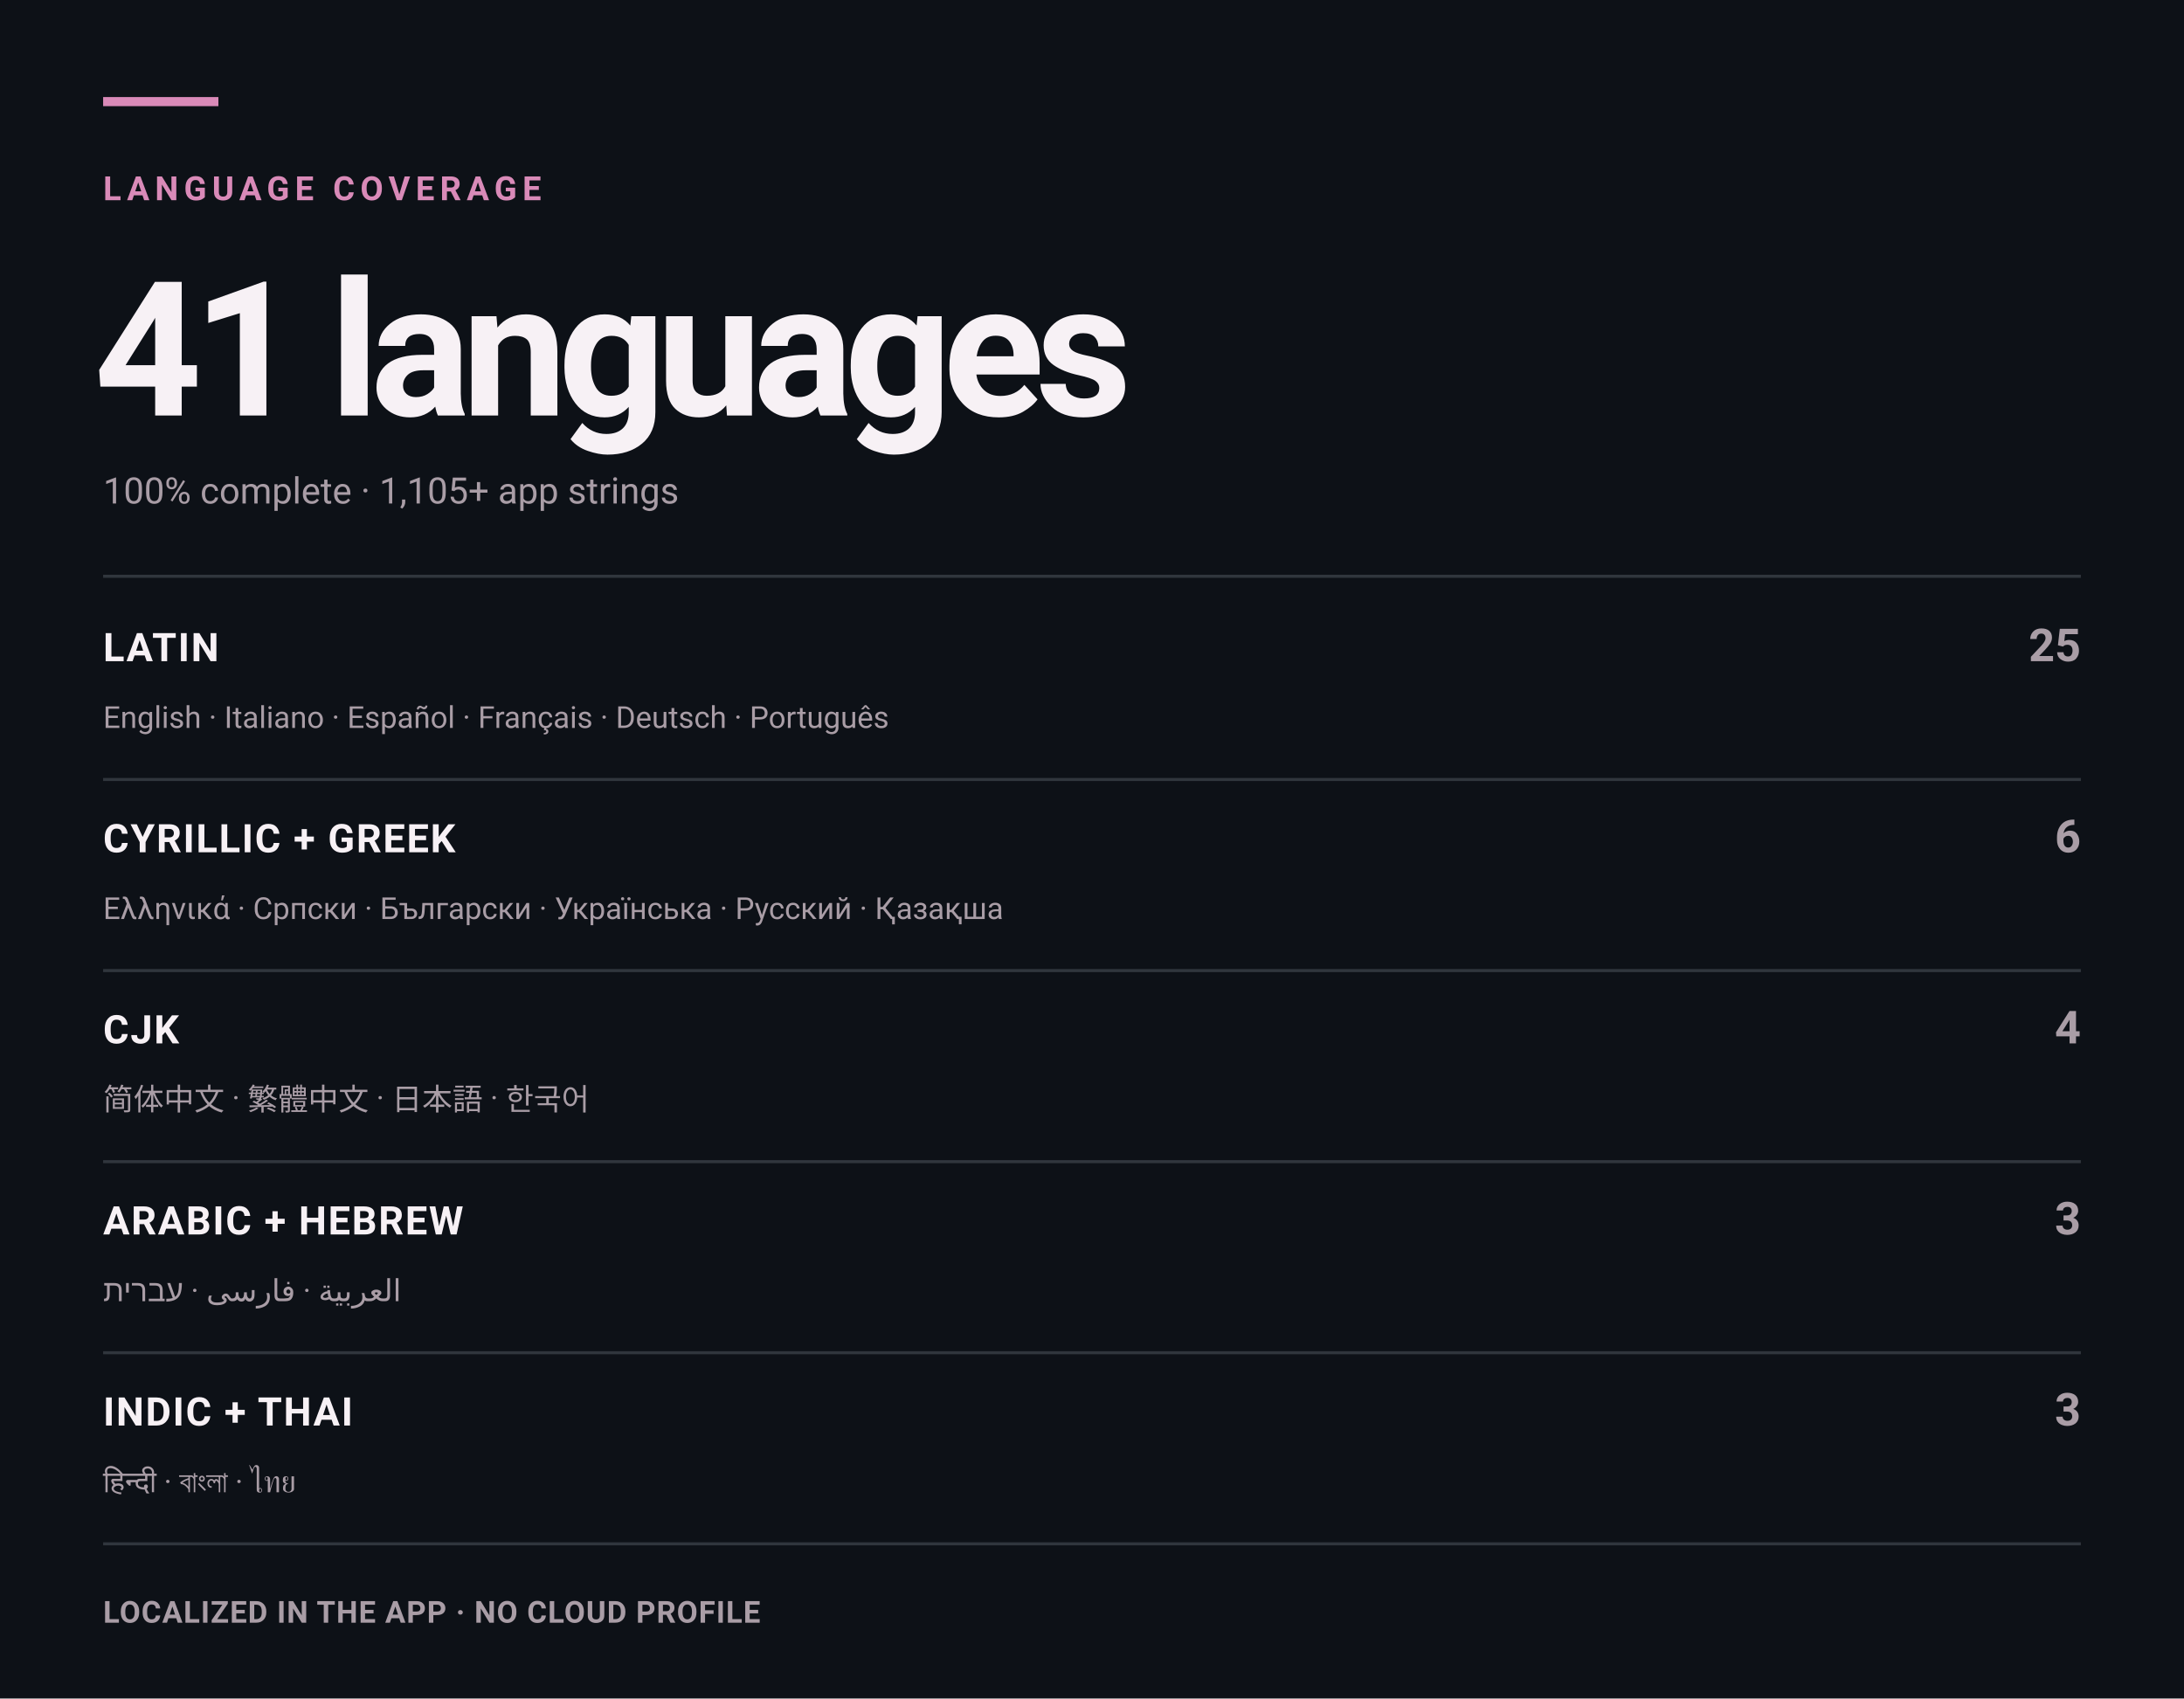
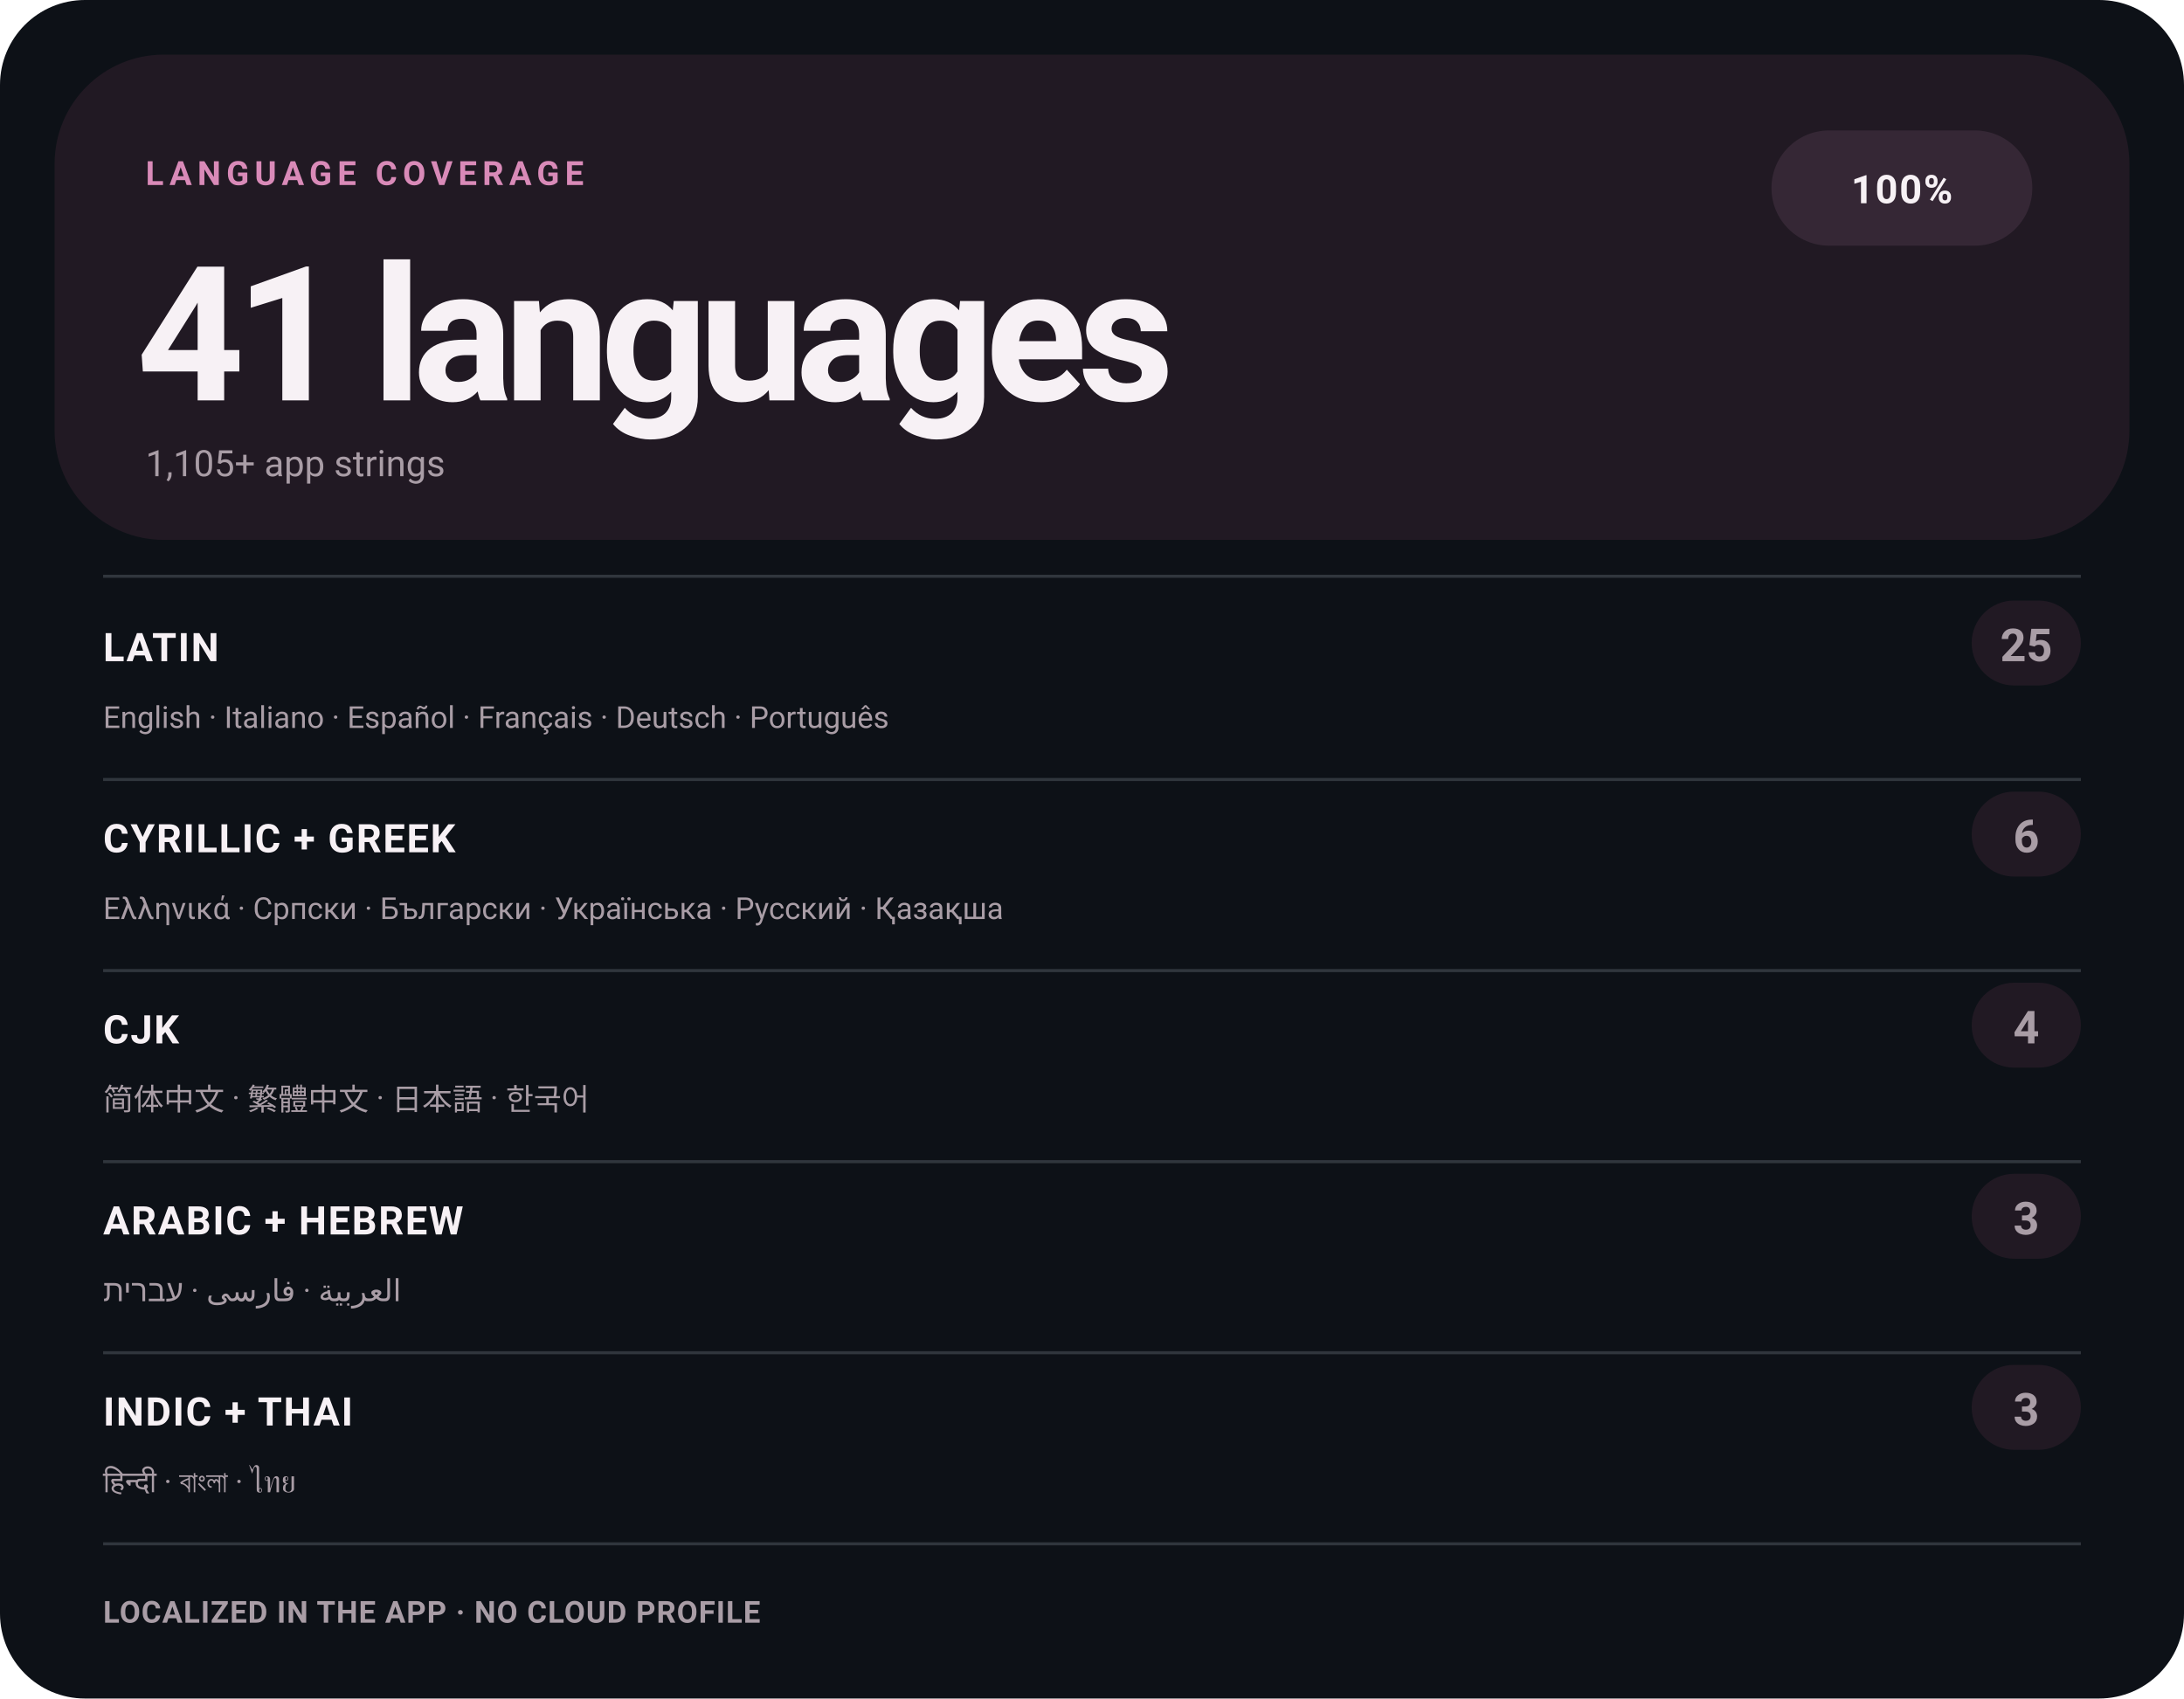
<svg xmlns="http://www.w3.org/2000/svg" width="720" height="560" viewBox="0 0 720 560" role="img" aria-label="Levyra localization coverage: 100% across 41 languages">
  <style>
    text { font-family: -apple-system,BlinkMacSystemFont,'Segoe UI',Roboto,Helvetica,Arial,sans-serif; }
    .eyebrow { fill: #D98AB8; font-size: 11px; font-weight: 750; letter-spacing: 1.8px; }
    .hero { fill: #F7F1F5; font-size: 62px; font-weight: 720; letter-spacing: -3px; }
    .meta { fill: #A99DA6; font-size: 12px; }
    .group { fill: #F7F1F5; font-size: 13px; font-weight: 700; letter-spacing: .5px; }
    .count { fill: #A99DA6; font-size: 15px; font-weight: 650; }
    .examples { fill: #A99DA6; font-size: 10px; }
    .footer { fill: #A99DA6; font-size: 10px; font-weight: 600; letter-spacing: .3px; }
  </style>
-   <rect width="720" height="560" fill="#0D1117" />
-   <rect x="34" y="32" width="38" height="3" fill="#D98AB8" />
-   <text x="34" y="66" class="eyebrow">LANGUAGE COVERAGE</text>
-   <text x="31" y="137" class="hero">41 languages</text>
-   <text x="34" y="166" class="meta">100% complete · 1,105+ app strings</text>
+   <rect width="720" height="560" rx="28" fill="#0D1117" />
+   <rect x="18" y="18" width="684" height="160" rx="36" fill="#211923" />
+   <text x="48" y="61" class="eyebrow">LANGUAGE COVERAGE</text>
+   <text x="45" y="132" class="hero">41 languages</text>
+   <text x="48" y="157" class="meta">1,105+ app strings</text>
+   <rect x="584" y="43" width="86" height="38" rx="19" fill="#352735" />
+   <text x="627" y="67" text-anchor="middle" class="group">100%</text>
  <line x1="34" y1="190" x2="686" y2="190" stroke="#30363D" />
  <text x="34" y="218" class="group">LATIN</text>
-   <text x="686" y="218" text-anchor="end" class="count">25</text>
+   <rect x="650" y="198" width="36" height="28" rx="14" fill="#211923" />
+   <text x="668" y="218" text-anchor="middle" class="count">25</text>
  <text x="34" y="240" class="examples">English · Italiano · Español · Français · Deutsch · Português</text>
  <line x1="34" y1="257" x2="686" y2="257" stroke="#30363D" />
  <text x="34" y="281" class="group">CYRILLIC + GREEK</text>
-   <text x="686" y="281" text-anchor="end" class="count">6</text>
+   <rect x="650" y="261" width="36" height="28" rx="14" fill="#211923" />
+   <text x="668" y="281" text-anchor="middle" class="count">6</text>
  <text x="34" y="303" class="examples">Ελληνικά · Српски · Български · Українська · Русский · Қазақша</text>
  <line x1="34" y1="320" x2="686" y2="320" stroke="#30363D" />
  <text x="34" y="344" class="group">CJK</text>
-   <text x="686" y="344" text-anchor="end" class="count">4</text>
+   <rect x="650" y="324" width="36" height="28" rx="14" fill="#211923" />
+   <text x="668" y="344" text-anchor="middle" class="count">4</text>
  <text x="34" y="366" class="examples">简体中文 · 繁體中文 · 日本語 · 한국어</text>
  <line x1="34" y1="383" x2="686" y2="383" stroke="#30363D" />
  <text x="34" y="407" class="group">ARABIC + HEBREW</text>
-   <text x="686" y="407" text-anchor="end" class="count">3</text>
+   <rect x="650" y="387" width="36" height="28" rx="14" fill="#211923" />
+   <text x="668" y="407" text-anchor="middle" class="count">3</text>
  <text x="34" y="429" class="examples">العربية · فارسی · עברית</text>
  <line x1="34" y1="446" x2="686" y2="446" stroke="#30363D" />
  <text x="34" y="470" class="group">INDIC + THAI</text>
-   <text x="686" y="470" text-anchor="end" class="count">3</text>
+   <rect x="650" y="450" width="36" height="28" rx="14" fill="#211923" />
+   <text x="668" y="470" text-anchor="middle" class="count">3</text>
  <text x="34" y="492" class="examples">हिन्दी · বাংলা · ไทย</text>
  <line x1="34" y1="509" x2="686" y2="509" stroke="#30363D" />
  <text x="34" y="535" class="footer">LOCALIZED IN THE APP · NO CLOUD PROFILE</text>
</svg>
